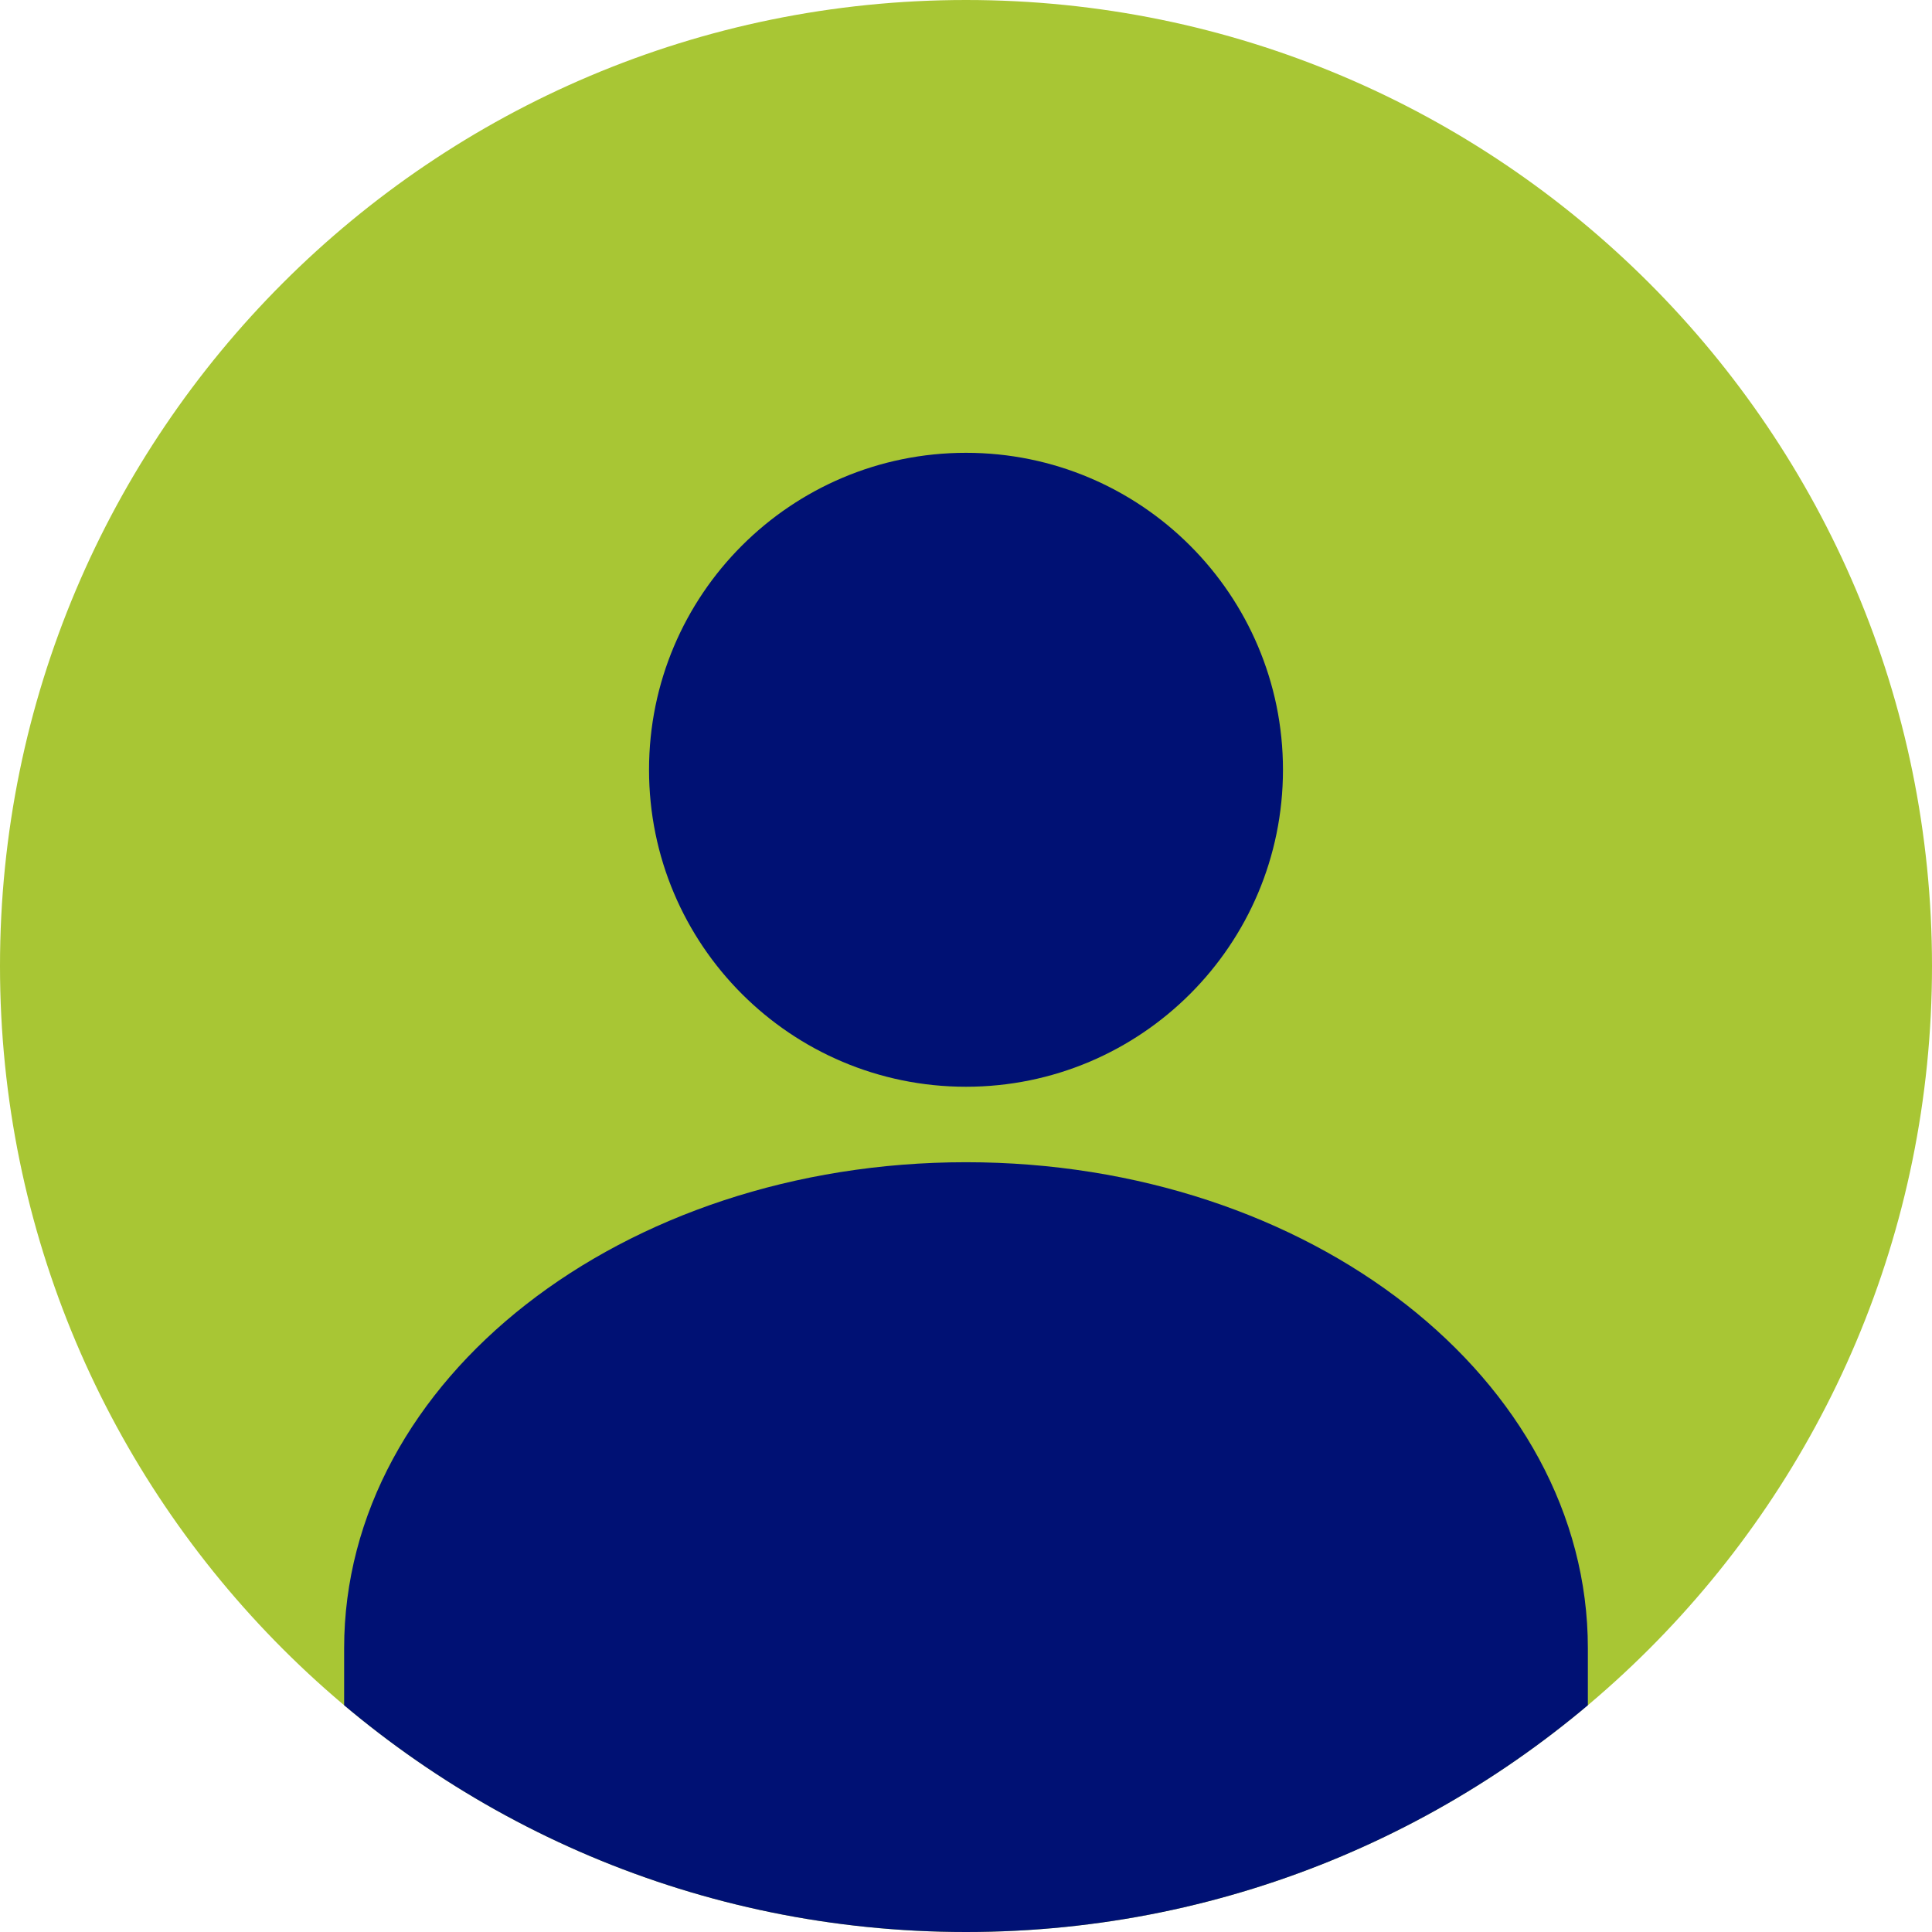
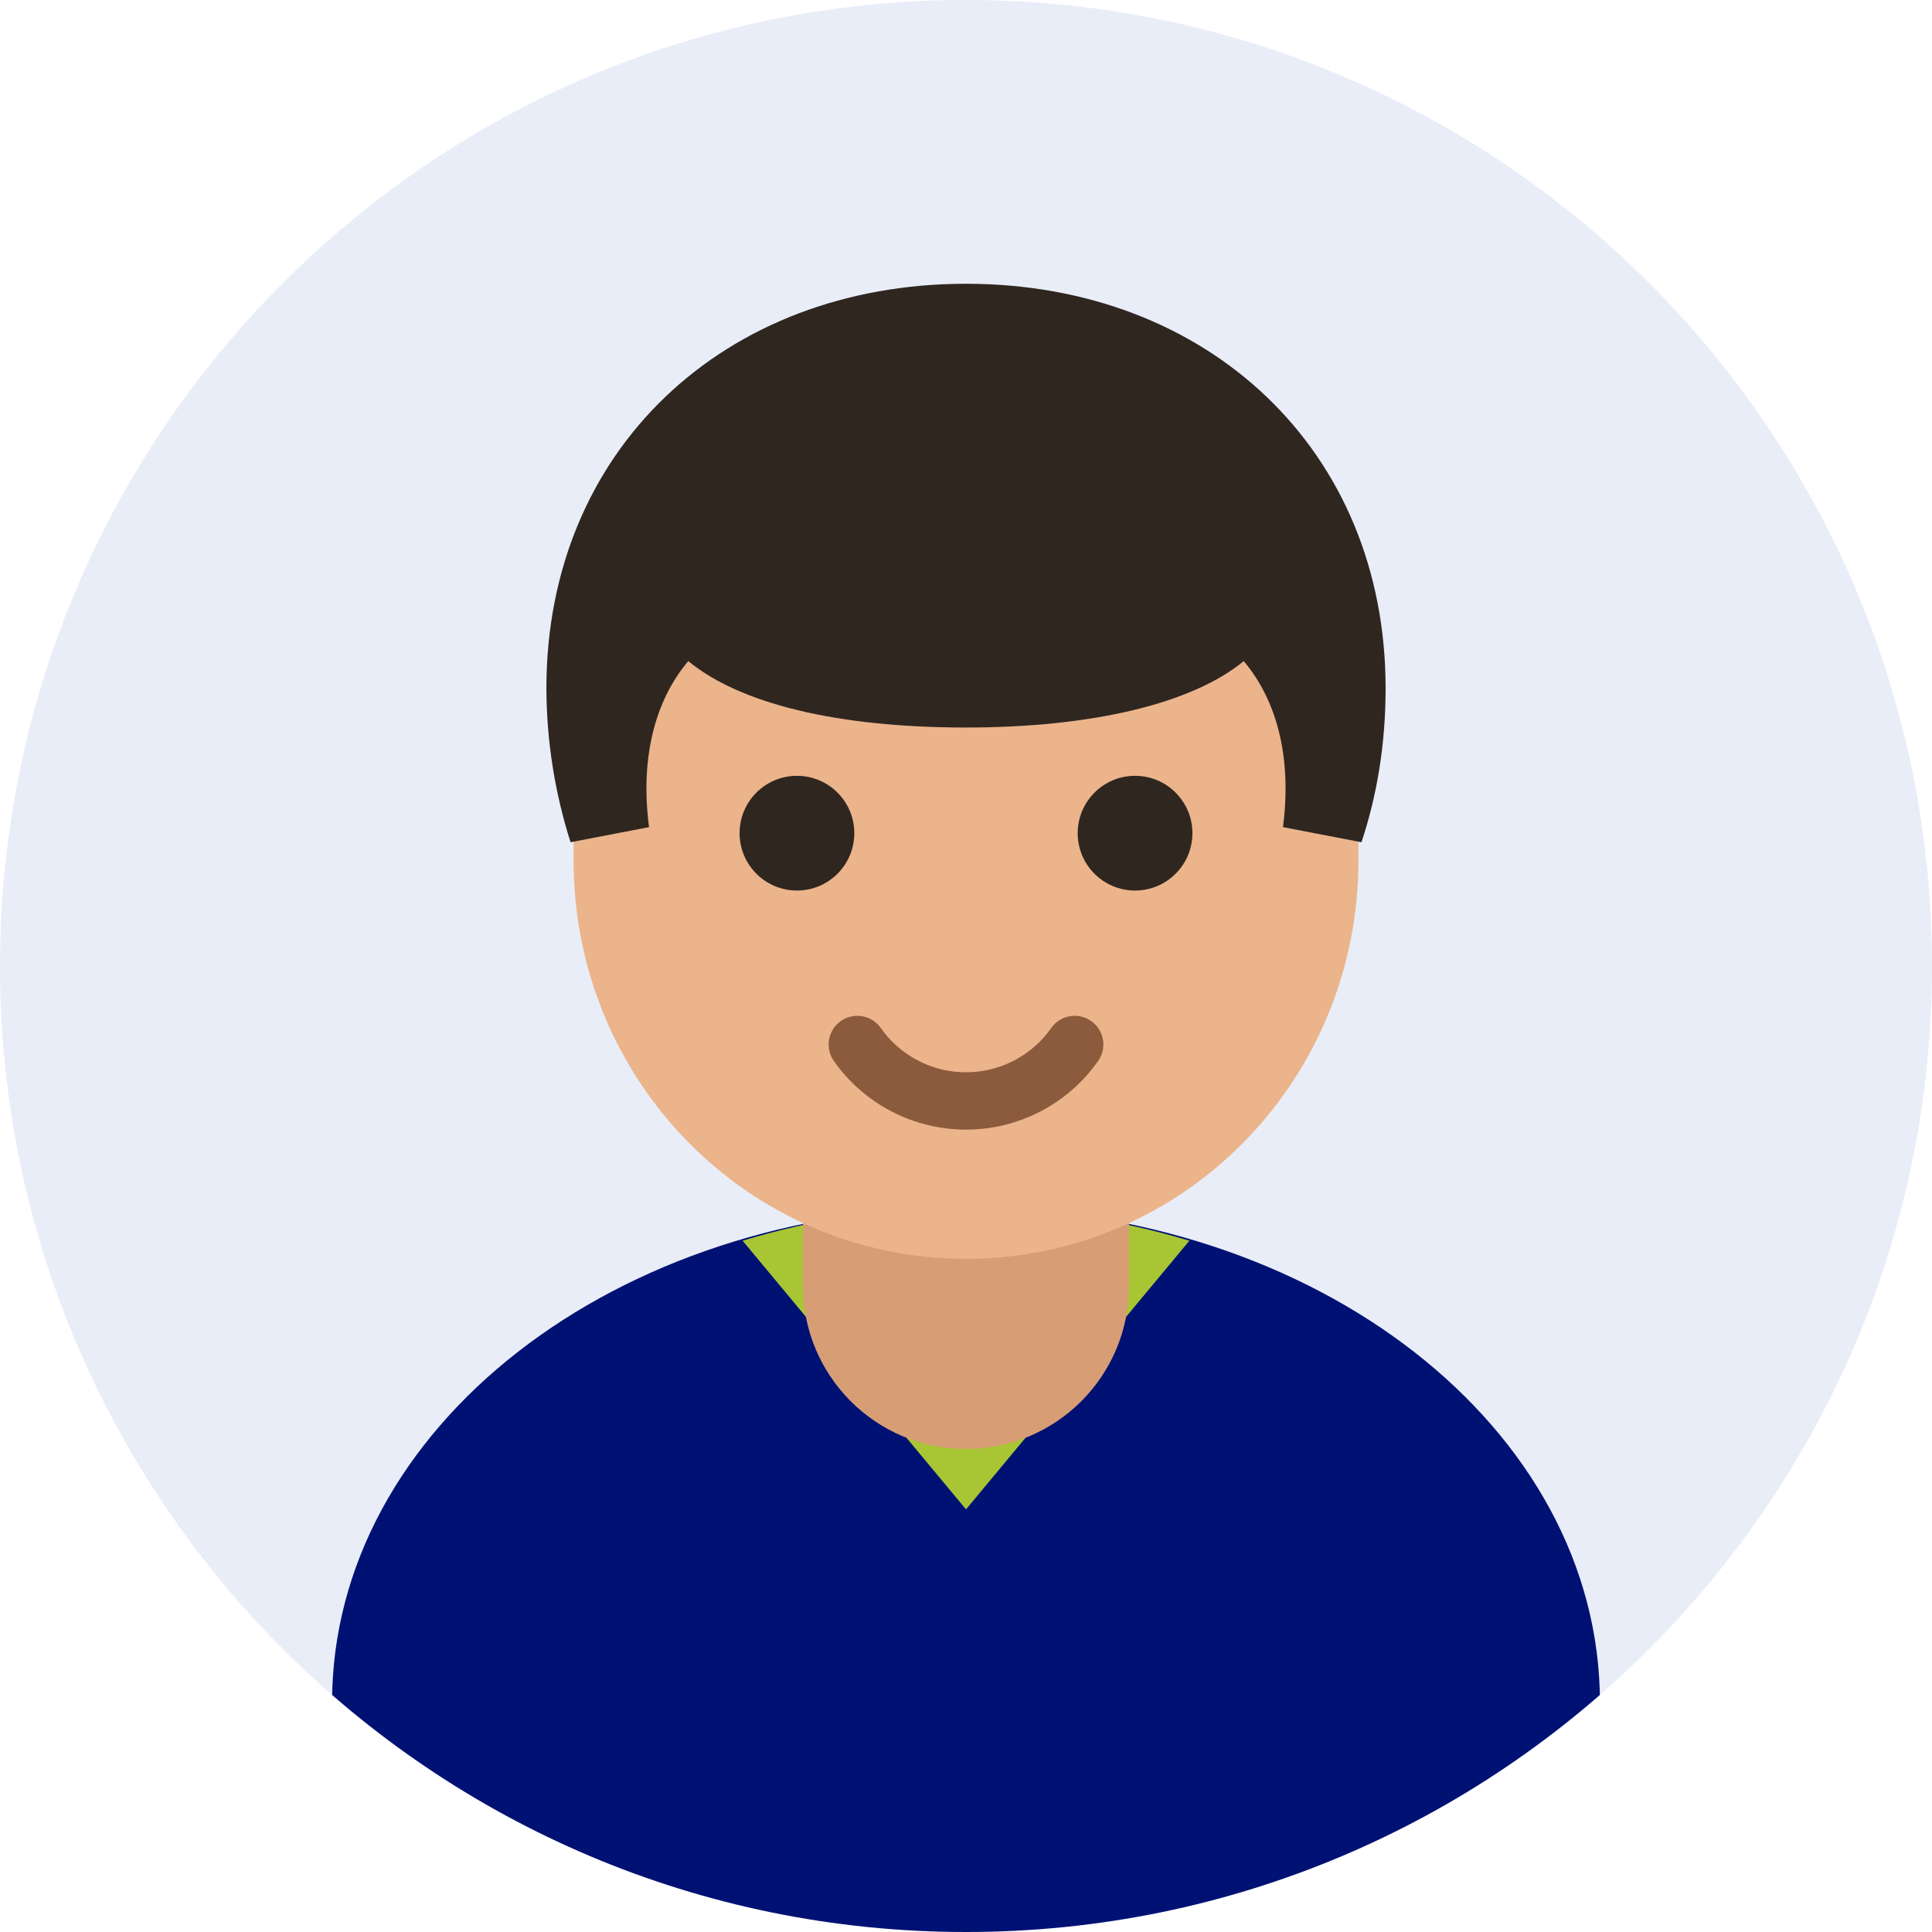
- <svg xmlns="http://www.w3.org/2000/svg" viewBox="0 0 64 64" role="img" aria-label="Avatar">
+ <svg xmlns="http://www.w3.org/2000/svg" viewBox="0 0 64 64" role="img" aria-label="Avatar del usuario">
  <defs>
    <clipPath id="avatarRecorte">
      <circle cx="32" cy="32" r="32" />
    </clipPath>
  </defs>
  <g clip-path="url(#avatarRecorte)">
-     <circle cx="32" cy="32" r="32" fill="#A8C634" />
-     <circle cx="32" cy="25.5" r="10.5" fill="#001174" />
-     <path d="M32 38.5c-11.4 0-20.6 7.2-20.6 16.1V64h41.2v-9.4c0-8.9-9.2-16.1-20.6-16.1Z" fill="#001174" />
+     <circle cx="32" cy="32" r="32" fill="#E9EDF8" />
+     <path d="M32 40c-11.6 0-21 7.3-21 16.4V64h42v-7.6C53 47.3 43.6 40 32 40Z" fill="#001174" />
+     <path d="M32 40c-2.6 0-5.1.4-7.4 1.1L32 50l7.4-8.9A26 26 0 0 0 32 40Z" fill="#A8C634" />
+     <path d="M26.6 32.4h10.8v10.2a5.4 5.4 0 0 1-10.8 0V32.4Z" fill="#D79E76" />
+     <path d="M32 11c7.5 0 13 5.6 13 13.2v4.3c0 7.3-5.8 13.2-13 13.2s-13-5.9-13-13.2v-4.3C19 16.6 24.5 11 32 11Z" fill="#EBB48B" />
+     <path d="M32 9.4c8 0 13.9 5.5 13.9 13.4 0 1.9-.3 3.6-.8 5.1l-2.6-.5c.3-2.3-.2-4.2-1.3-5.5-1.7 1.4-5 2.2-9.2 2.2-4.3 0-7.5-.8-9.2-2.2-1.1 1.3-1.6 3.2-1.3 5.5l-2.6.5a17 17 0 0 1-.8-5.1C18.1 14.9 24 9.4 32 9.4Z" fill="#2F2620" />
+     <circle cx="26.4" cy="27.6" r="1.9" fill="#2F2620" />
+     <circle cx="37.6" cy="27.6" r="1.9" fill="#2F2620" />
+     <path d="M28.4 34.6a4.4 4.4 0 0 0 7.2 0" fill="none" stroke="#8C5A3C" stroke-width="1.9" stroke-linecap="round" />
  </g>
</svg>
